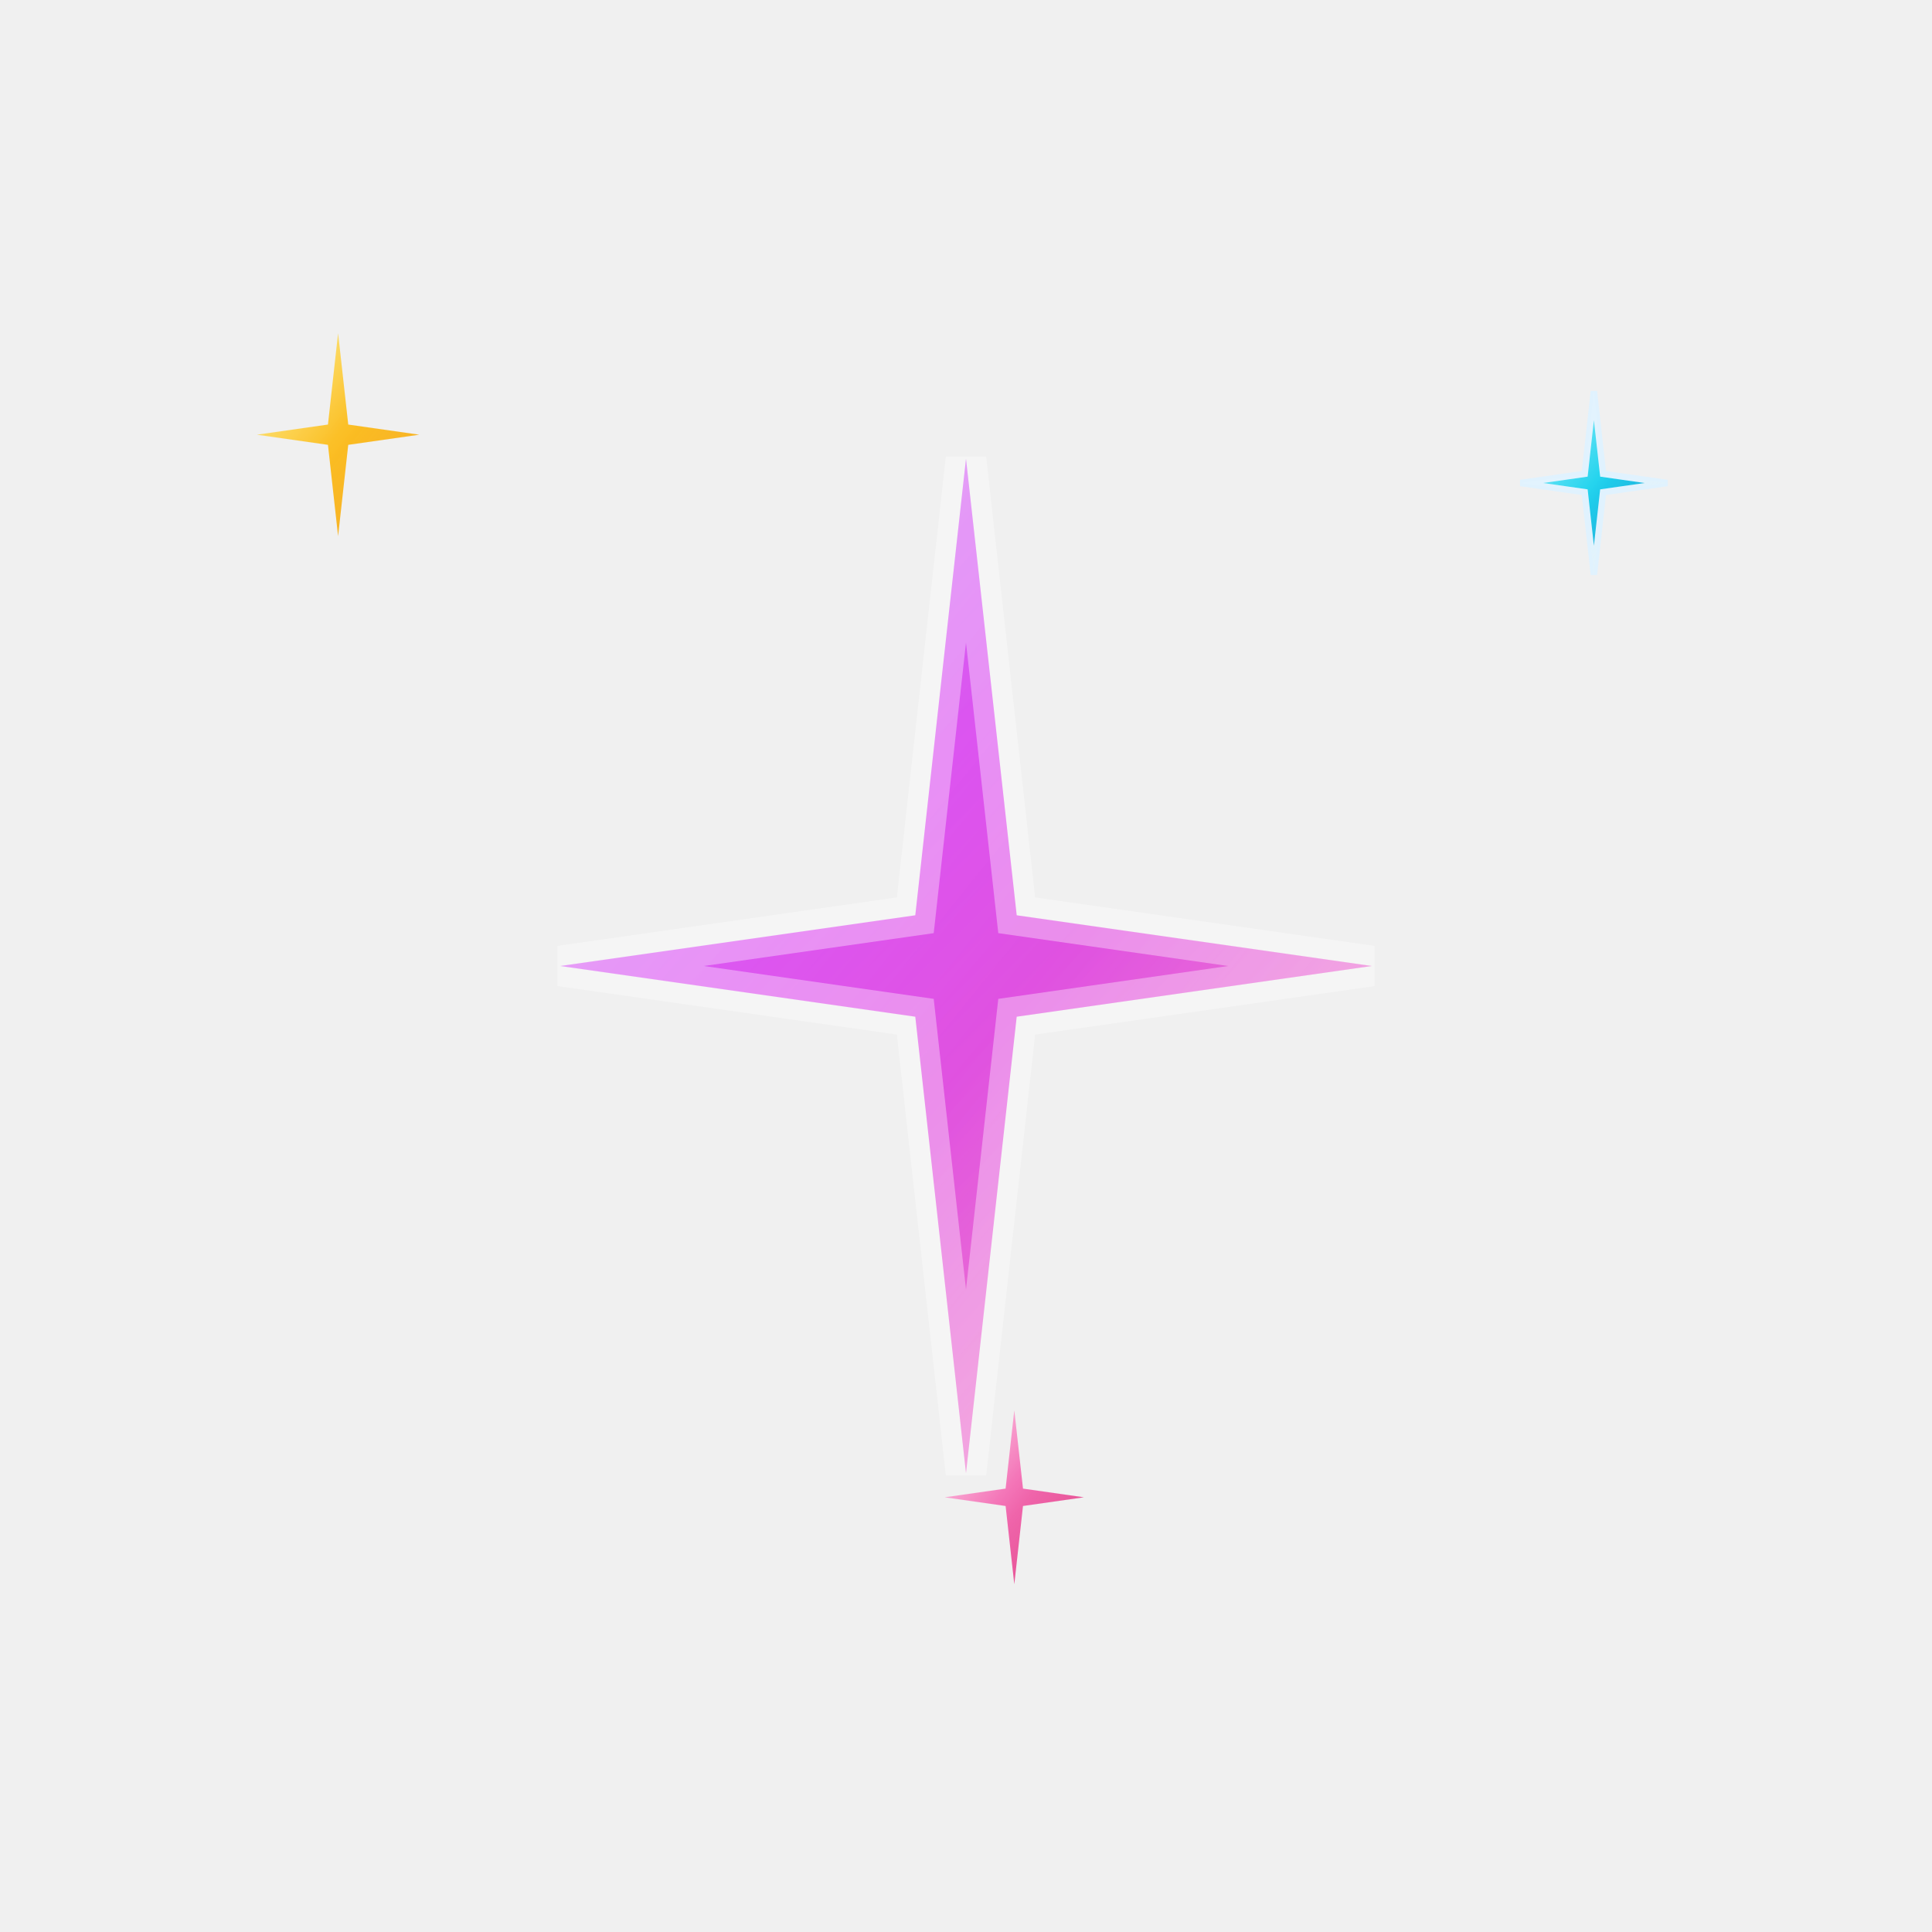
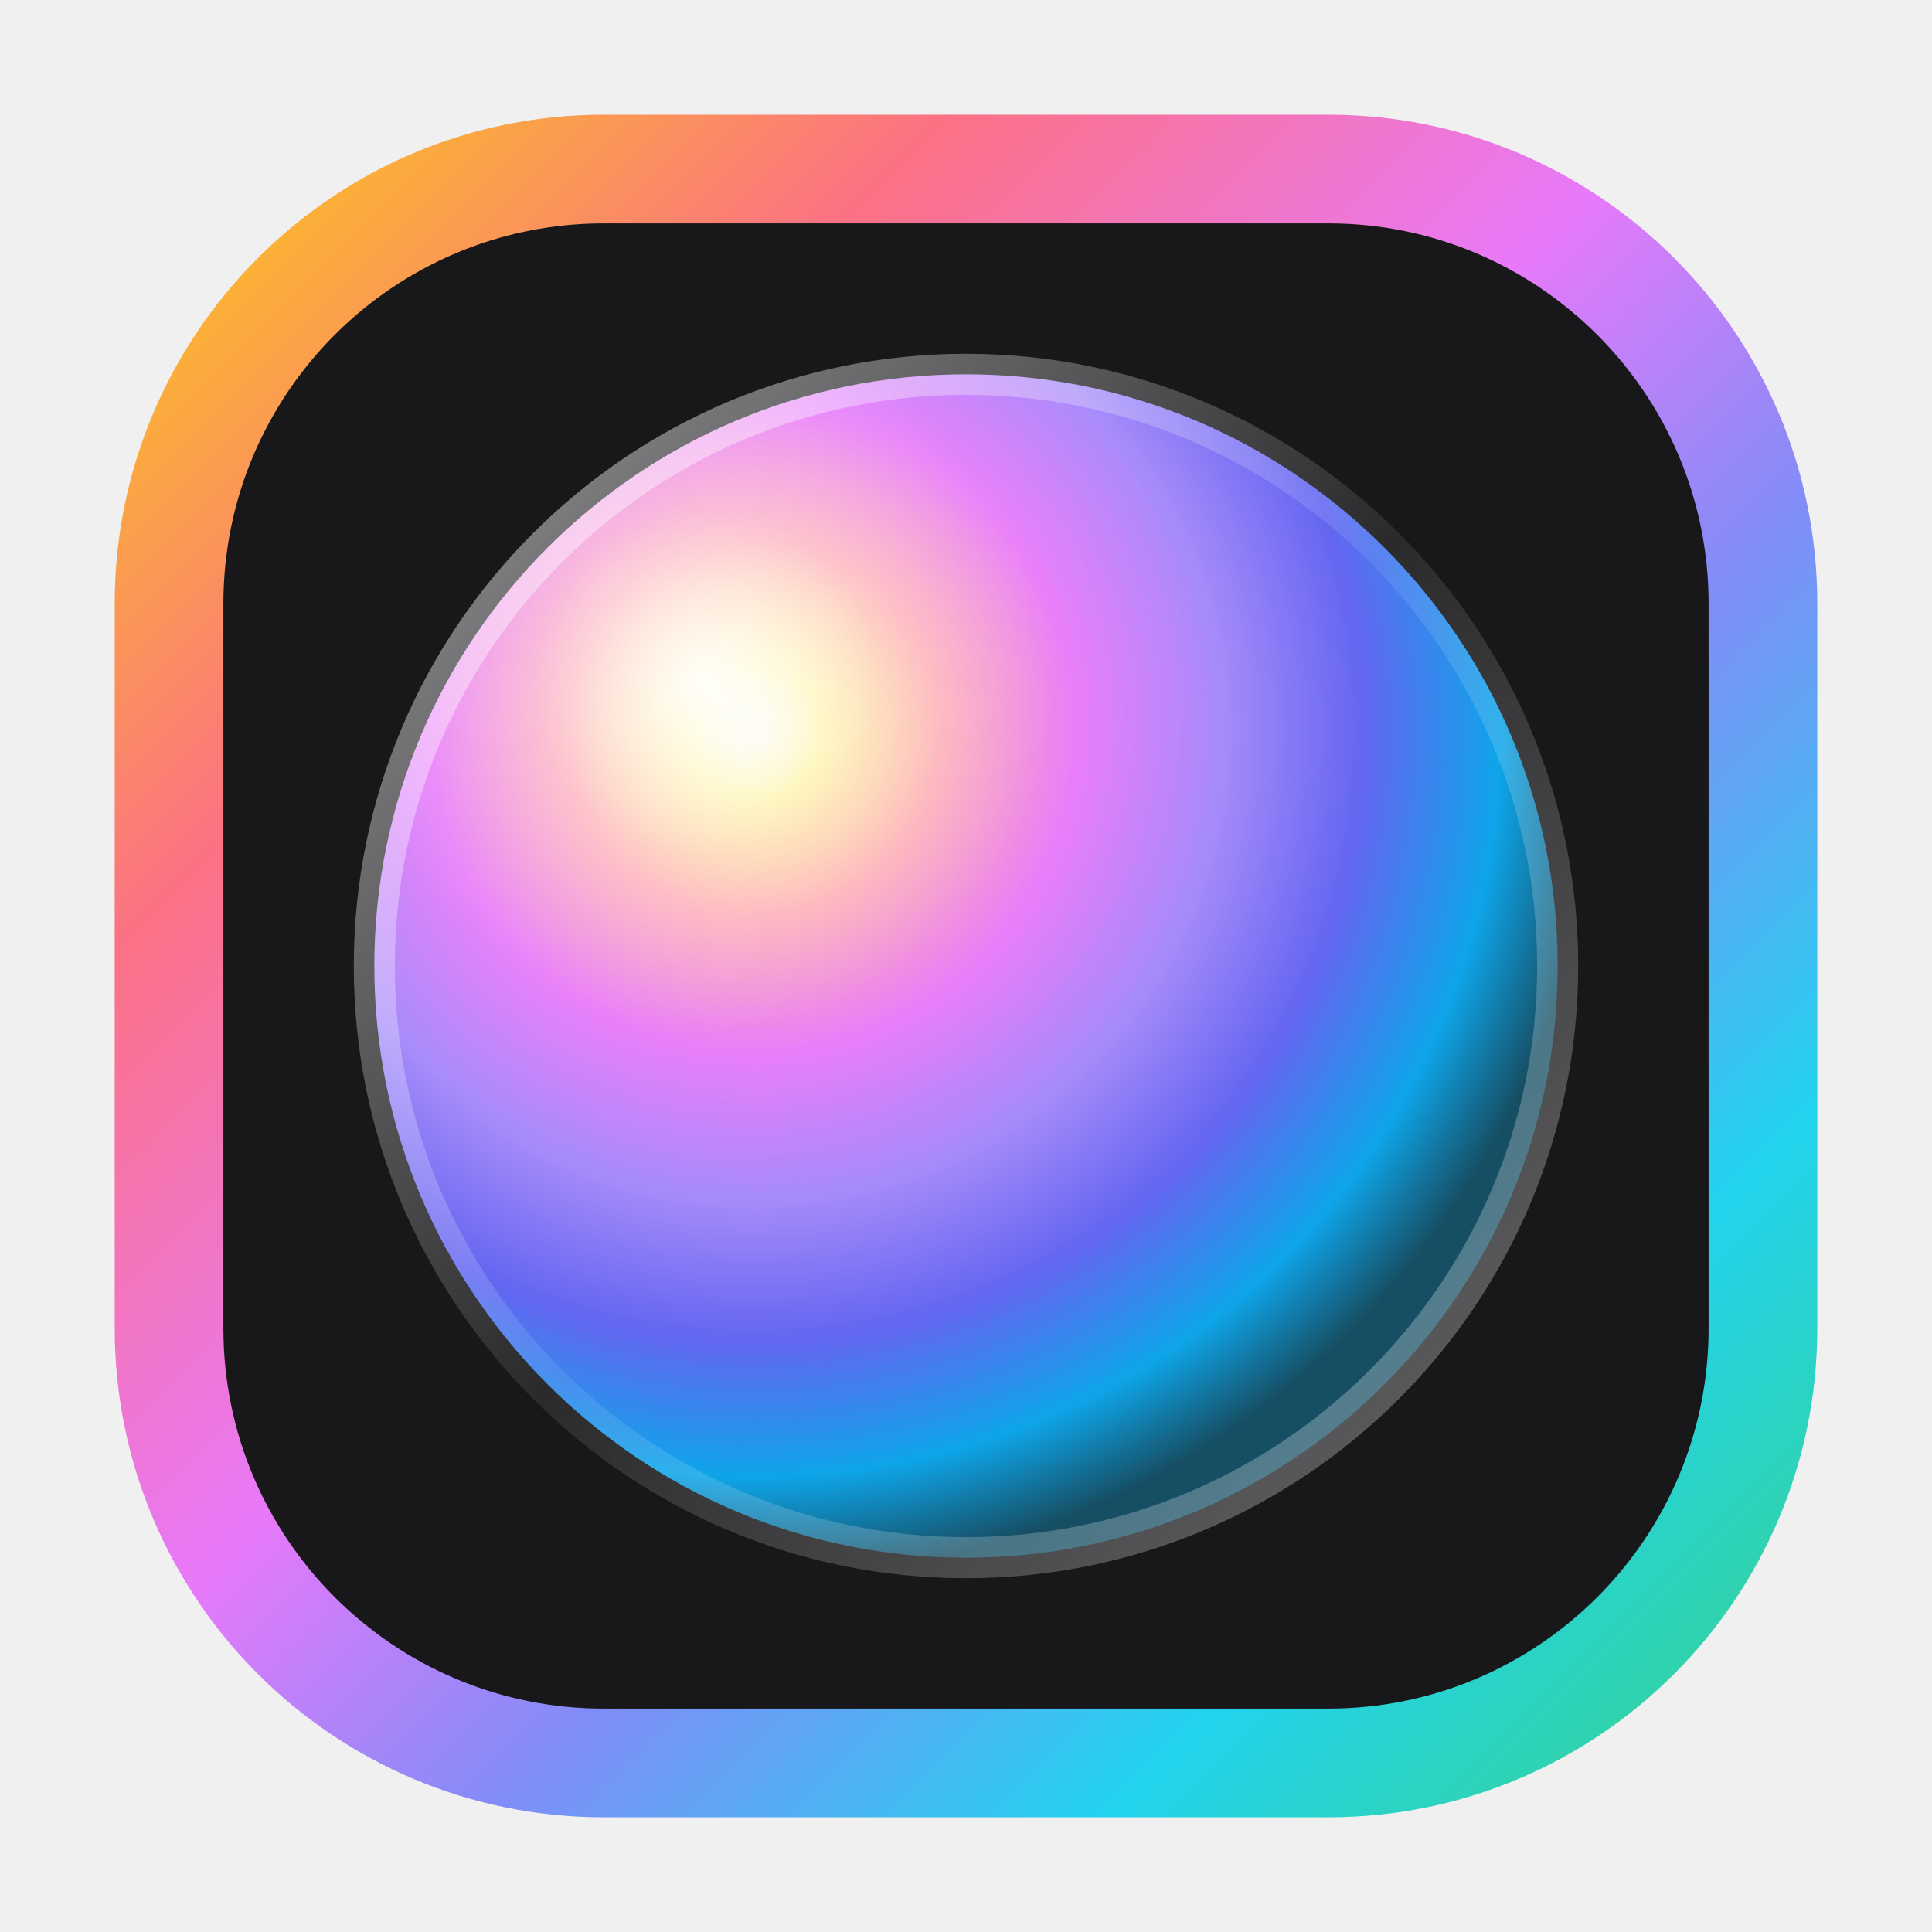
<svg xmlns="http://www.w3.org/2000/svg" viewBox="0 0 40 40" fill="none">
  <defs>
-     <linearGradient id="lm-main" x1="2" y1="2" x2="38" y2="38" gradientUnits="userSpaceOnUse">
-       <stop stop-color="#a855f7" />
-       <stop offset="0.15" stop-color="#d946ef" />
-       <stop offset="0.32" stop-color="#f472b6" />
-       <stop offset="0.48" stop-color="#fb7185" />
-       <stop offset="0.62" stop-color="#22d3ee" />
-       <stop offset="0.78" stop-color="#34d399" />
-       <stop offset="0.9" stop-color="#fbbf24" />
-       <stop offset="1" stop-color="#fb923c" />
+     <linearGradient id="f-frame" x1="4" y1="4" x2="36" y2="36" gradientUnits="userSpaceOnUse">
+       <stop stop-color="#fbbf24" />
+       <stop offset="0.22" stop-color="#fb7185" />
+       <stop offset="0.45" stop-color="#e879f9" />
+       <stop offset="0.62" stop-color="#818cf8" />
+       <stop offset="0.82" stop-color="#22d3ee" />
+       <stop offset="1" stop-color="#34d399" />
    </linearGradient>
-     <linearGradient id="lm-shine" x1="0" y1="0" x2="1" y2="1">
-       <stop offset="0%" stop-color="#ffffff" stop-opacity="0.75" />
-       <stop offset="28%" stop-color="#ffffff" stop-opacity="0.15" />
-       <stop offset="55%" stop-color="#ffffff" stop-opacity="0" />
-       <stop offset="100%" stop-color="#fef08a" stop-opacity="0.35" />
-     </linearGradient>
-     <linearGradient id="lm-gold" x1="0" y1="0" x2="1" y2="1">
-       <stop stop-color="#fef08a" />
-       <stop offset="0.5" stop-color="#fbbf24" />
-       <stop offset="1" stop-color="#f59e0b" />
-     </linearGradient>
-     <linearGradient id="lm-cyan" x1="0" y1="0" x2="1" y2="1">
-       <stop stop-color="#a5f3fc" />
-       <stop offset="0.5" stop-color="#22d3ee" />
-       <stop offset="1" stop-color="#0284c7" />
-     </linearGradient>
-     <linearGradient id="lm-pink" x1="0" y1="0" x2="1" y2="1">
-       <stop stop-color="#fbcfe8" />
-       <stop offset="0.45" stop-color="#f472b6" />
-       <stop offset="1" stop-color="#db2777" />
+     <radialGradient id="f-sphere" cx="32%" cy="30%" r="72%" gradientUnits="objectBoundingBox">
+       <stop offset="0%" stop-color="#fffbeb" stop-opacity="0.98" />
+       <stop offset="0.08" stop-color="#fef08a" />
+       <stop offset="0.22" stop-color="#fda4af" />
+       <stop offset="0.38" stop-color="#e879f9" />
+       <stop offset="0.55" stop-color="#a78bfa" />
+       <stop offset="0.72" stop-color="#6366f1" />
+       <stop offset="0.88" stop-color="#0ea5e9" />
+       <stop offset="1" stop-color="#164e63" />
+     </radialGradient>
+     <radialGradient id="f-spec" cx="28%" cy="26%" r="42%" gradientUnits="objectBoundingBox">
+       <stop offset="0%" stop-color="#ffffff" stop-opacity="0.95" />
+       <stop offset="0.35" stop-color="#ffffff" stop-opacity="0.35" />
+       <stop offset="0.7" stop-color="#ffffff" stop-opacity="0.05" />
+       <stop offset="1" stop-color="#ffffff" stop-opacity="0" />
+     </radialGradient>
+     <linearGradient id="f-rim" x1="0" y1="0" x2="1" y2="1">
+       <stop stop-color="#ffffff" stop-opacity="0.55" />
+       <stop offset="0.5" stop-color="#ffffff" stop-opacity="0.08" />
+       <stop offset="1" stop-color="#ffffff" stop-opacity="0.35" />
    </linearGradient>
  </defs>
-   <g transform="translate(20 20) scale(2.1) translate(-12 -5)">
-     <path d="M12 0L11.5 4.5L8 5L11.5 5.5L12 10L12.5 5.5L16 5L12.5 4.5L12 0Z" fill="url(#lm-main)" />
-     <path d="M12 0L11.5 4.5L8 5L11.5 5.5L12 10L12.5 5.5L16 5L12.5 4.5L12 0Z" fill="url(#lm-shine)" opacity="0.85" />
-     <path d="M12 0L11.5 4.5L8 5L11.5 5.5L12 10L12.5 5.5L16 5L12.5 4.5L12 0Z" fill="none" stroke="white" stroke-opacity="0.35" stroke-width="0.4" />
-   </g>
-   <g transform="translate(7 9) scale(0.42) translate(-12 -5)">
-     <path d="M12 0L11.5 4.5L8 5L11.5 5.5L12 10L12.5 5.5L16 5L12.5 4.5L12 0Z" fill="url(#lm-gold)" />
-     <path d="M12 0L11.5 4.5L8 5L11.5 5.5L12 10L12.5 5.5L16 5L12.5 4.5L12 0Z" fill="url(#lm-shine)" opacity="0.5" />
-   </g>
-   <g transform="translate(33 10) scale(0.38) translate(-12 -5)">
-     <path d="M12 0L11.5 4.5L8 5L11.5 5.5L12 10L12.5 5.5L16 5L12.5 4.5L12 0Z" fill="url(#lm-cyan)" stroke="#e0f2fe" stroke-width="0.35" />
-     <path d="M12 0L11.5 4.5L8 5L11.5 5.5L12 10L12.5 5.5L16 5L12.5 4.5L12 0Z" fill="url(#lm-shine)" opacity="0.45" />
-   </g>
-   <g transform="translate(21 31) scale(0.36) translate(-12 -5)">
-     <path d="M12 0L11.5 4.5L8 5L11.5 5.5L12 10L12.5 5.5L16 5L12.5 4.5L12 0Z" fill="url(#lm-pink)" />
-     <path d="M12 0L11.5 4.5L8 5L11.5 5.5L12 10L12.5 5.5L16 5L12.5 4.5L12 0Z" fill="url(#lm-shine)" opacity="0.5" />
-   </g>
+   <rect x="3.5" y="3.5" width="33" height="33" rx="9" stroke="url(#f-frame)" stroke-width="2.25" fill="#18181b" />
+   <circle cx="20" cy="20" r="12.25" fill="url(#f-sphere)" />
+   <circle cx="20" cy="20" r="12.25" fill="url(#f-spec)" />
+   <circle cx="20" cy="20" r="12.25" fill="none" stroke="url(#f-rim)" stroke-width="0.85" />
</svg>
